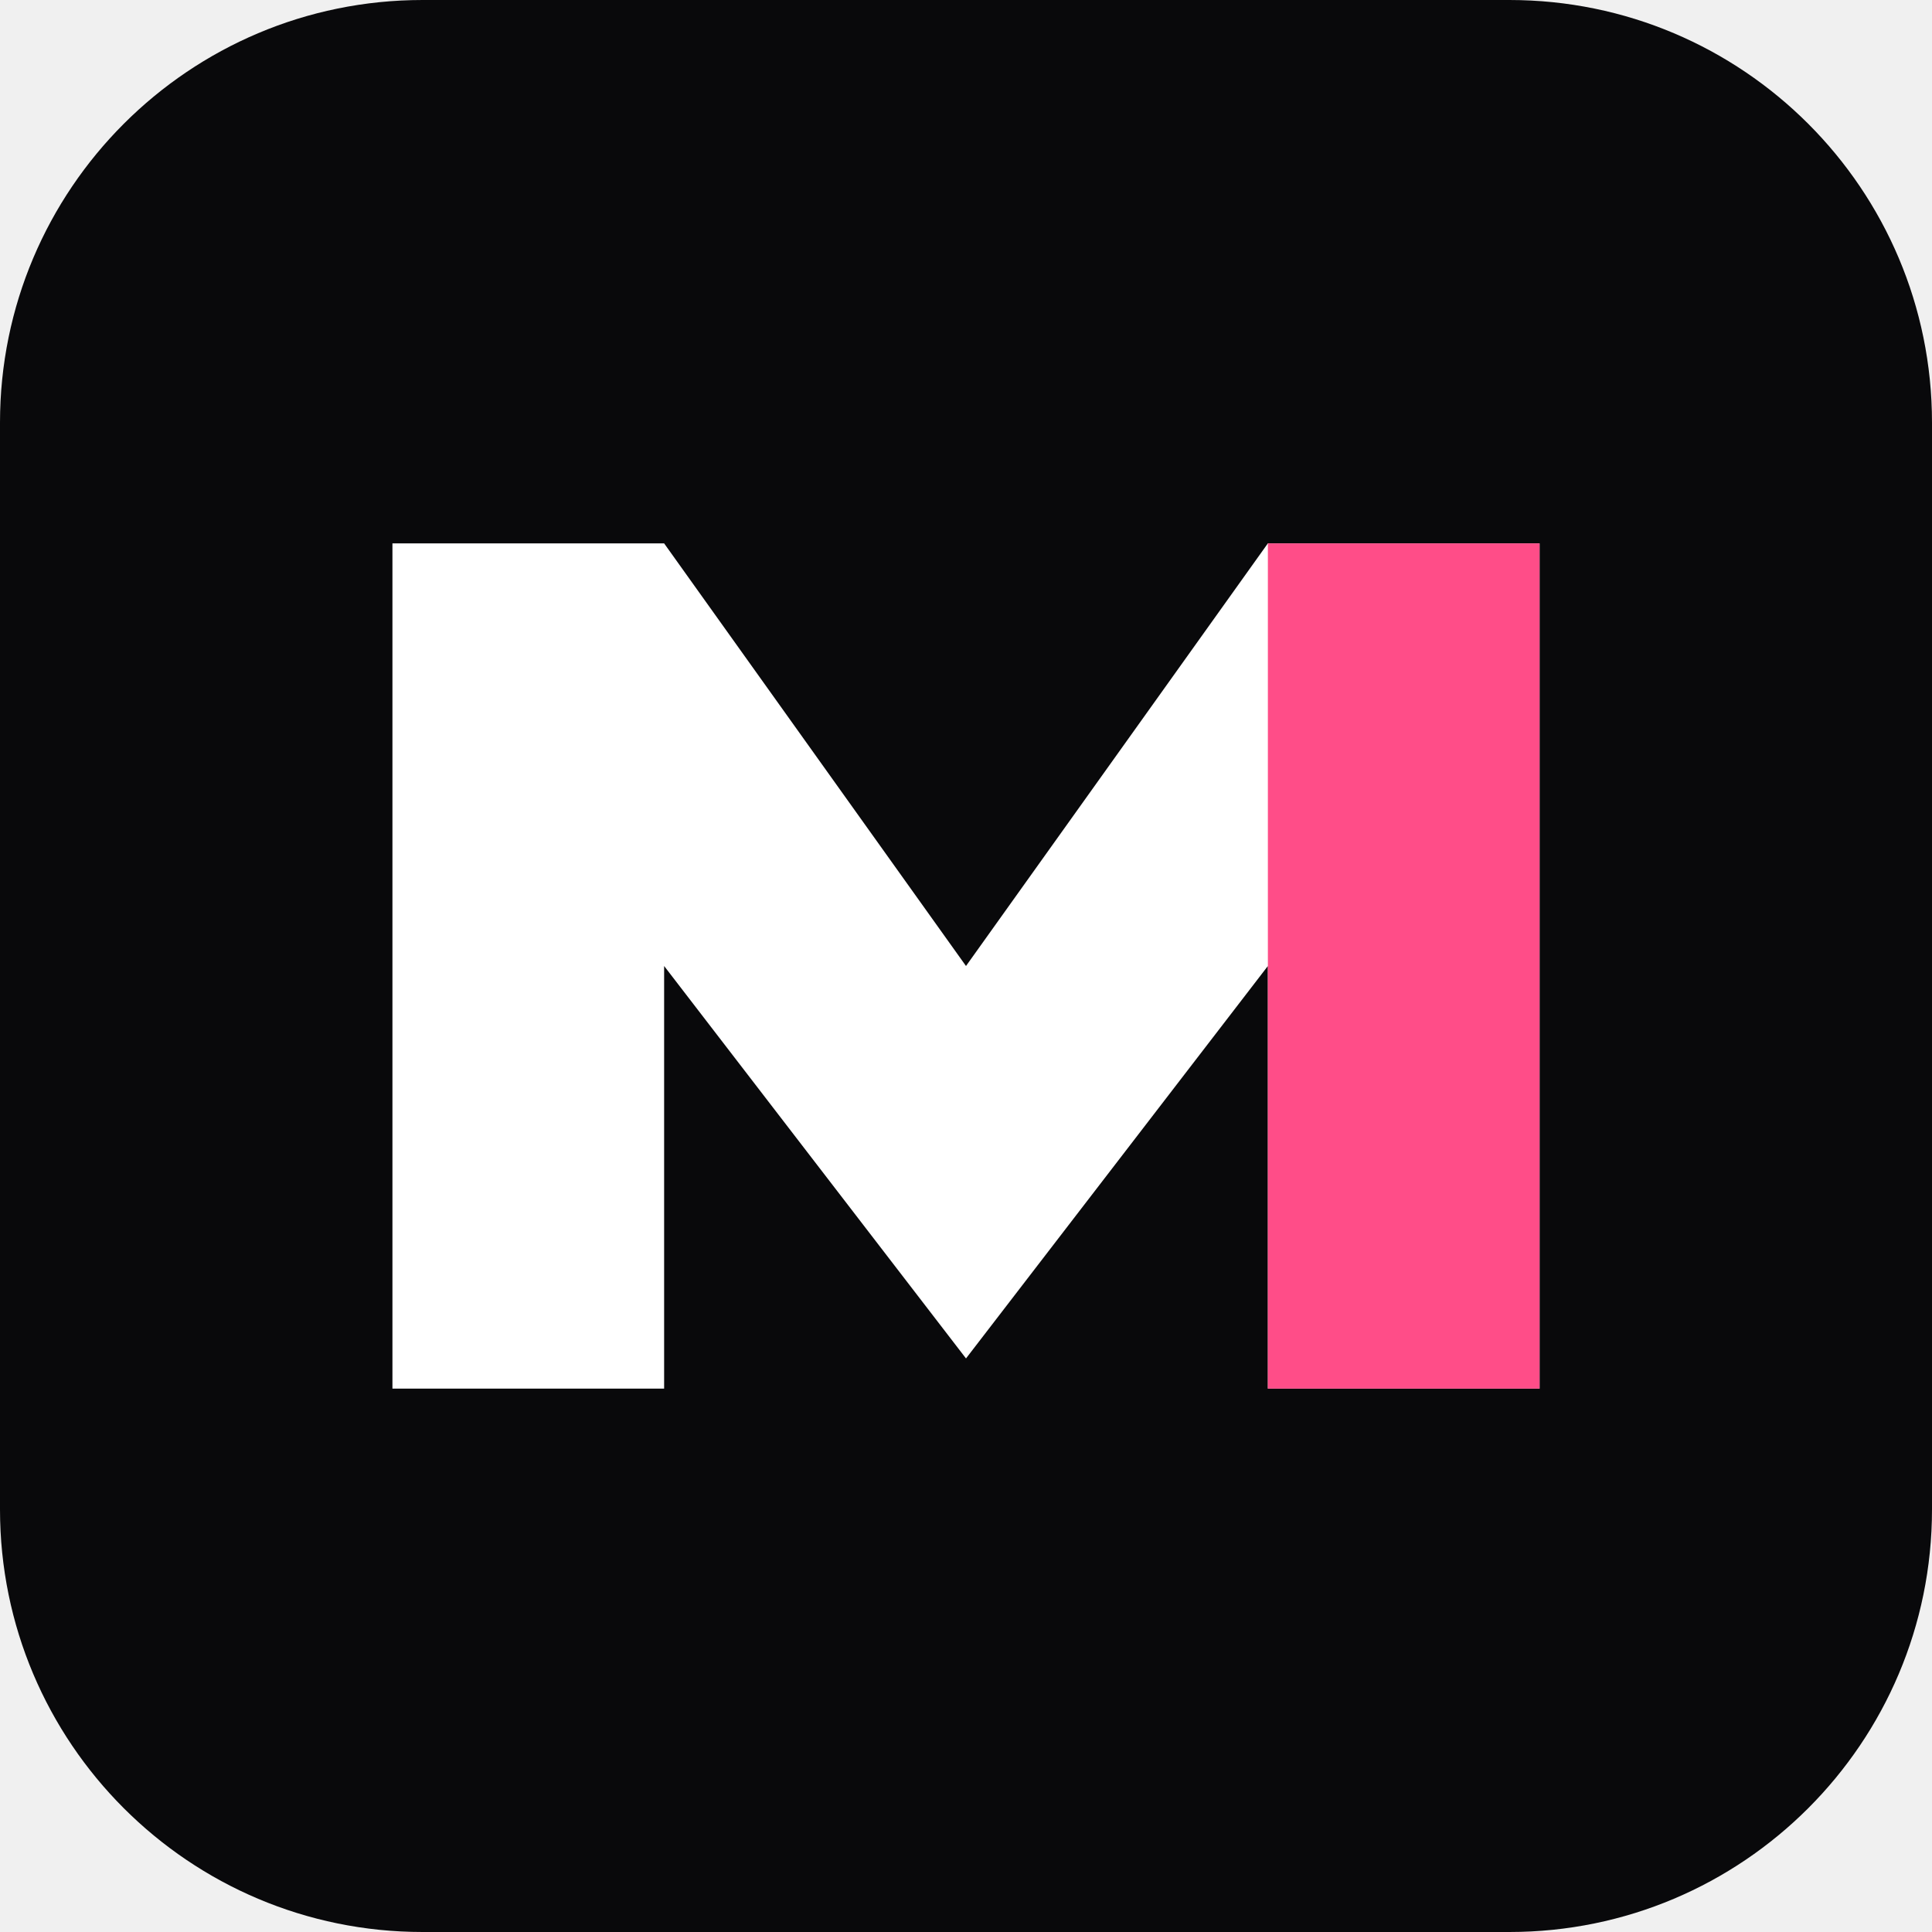
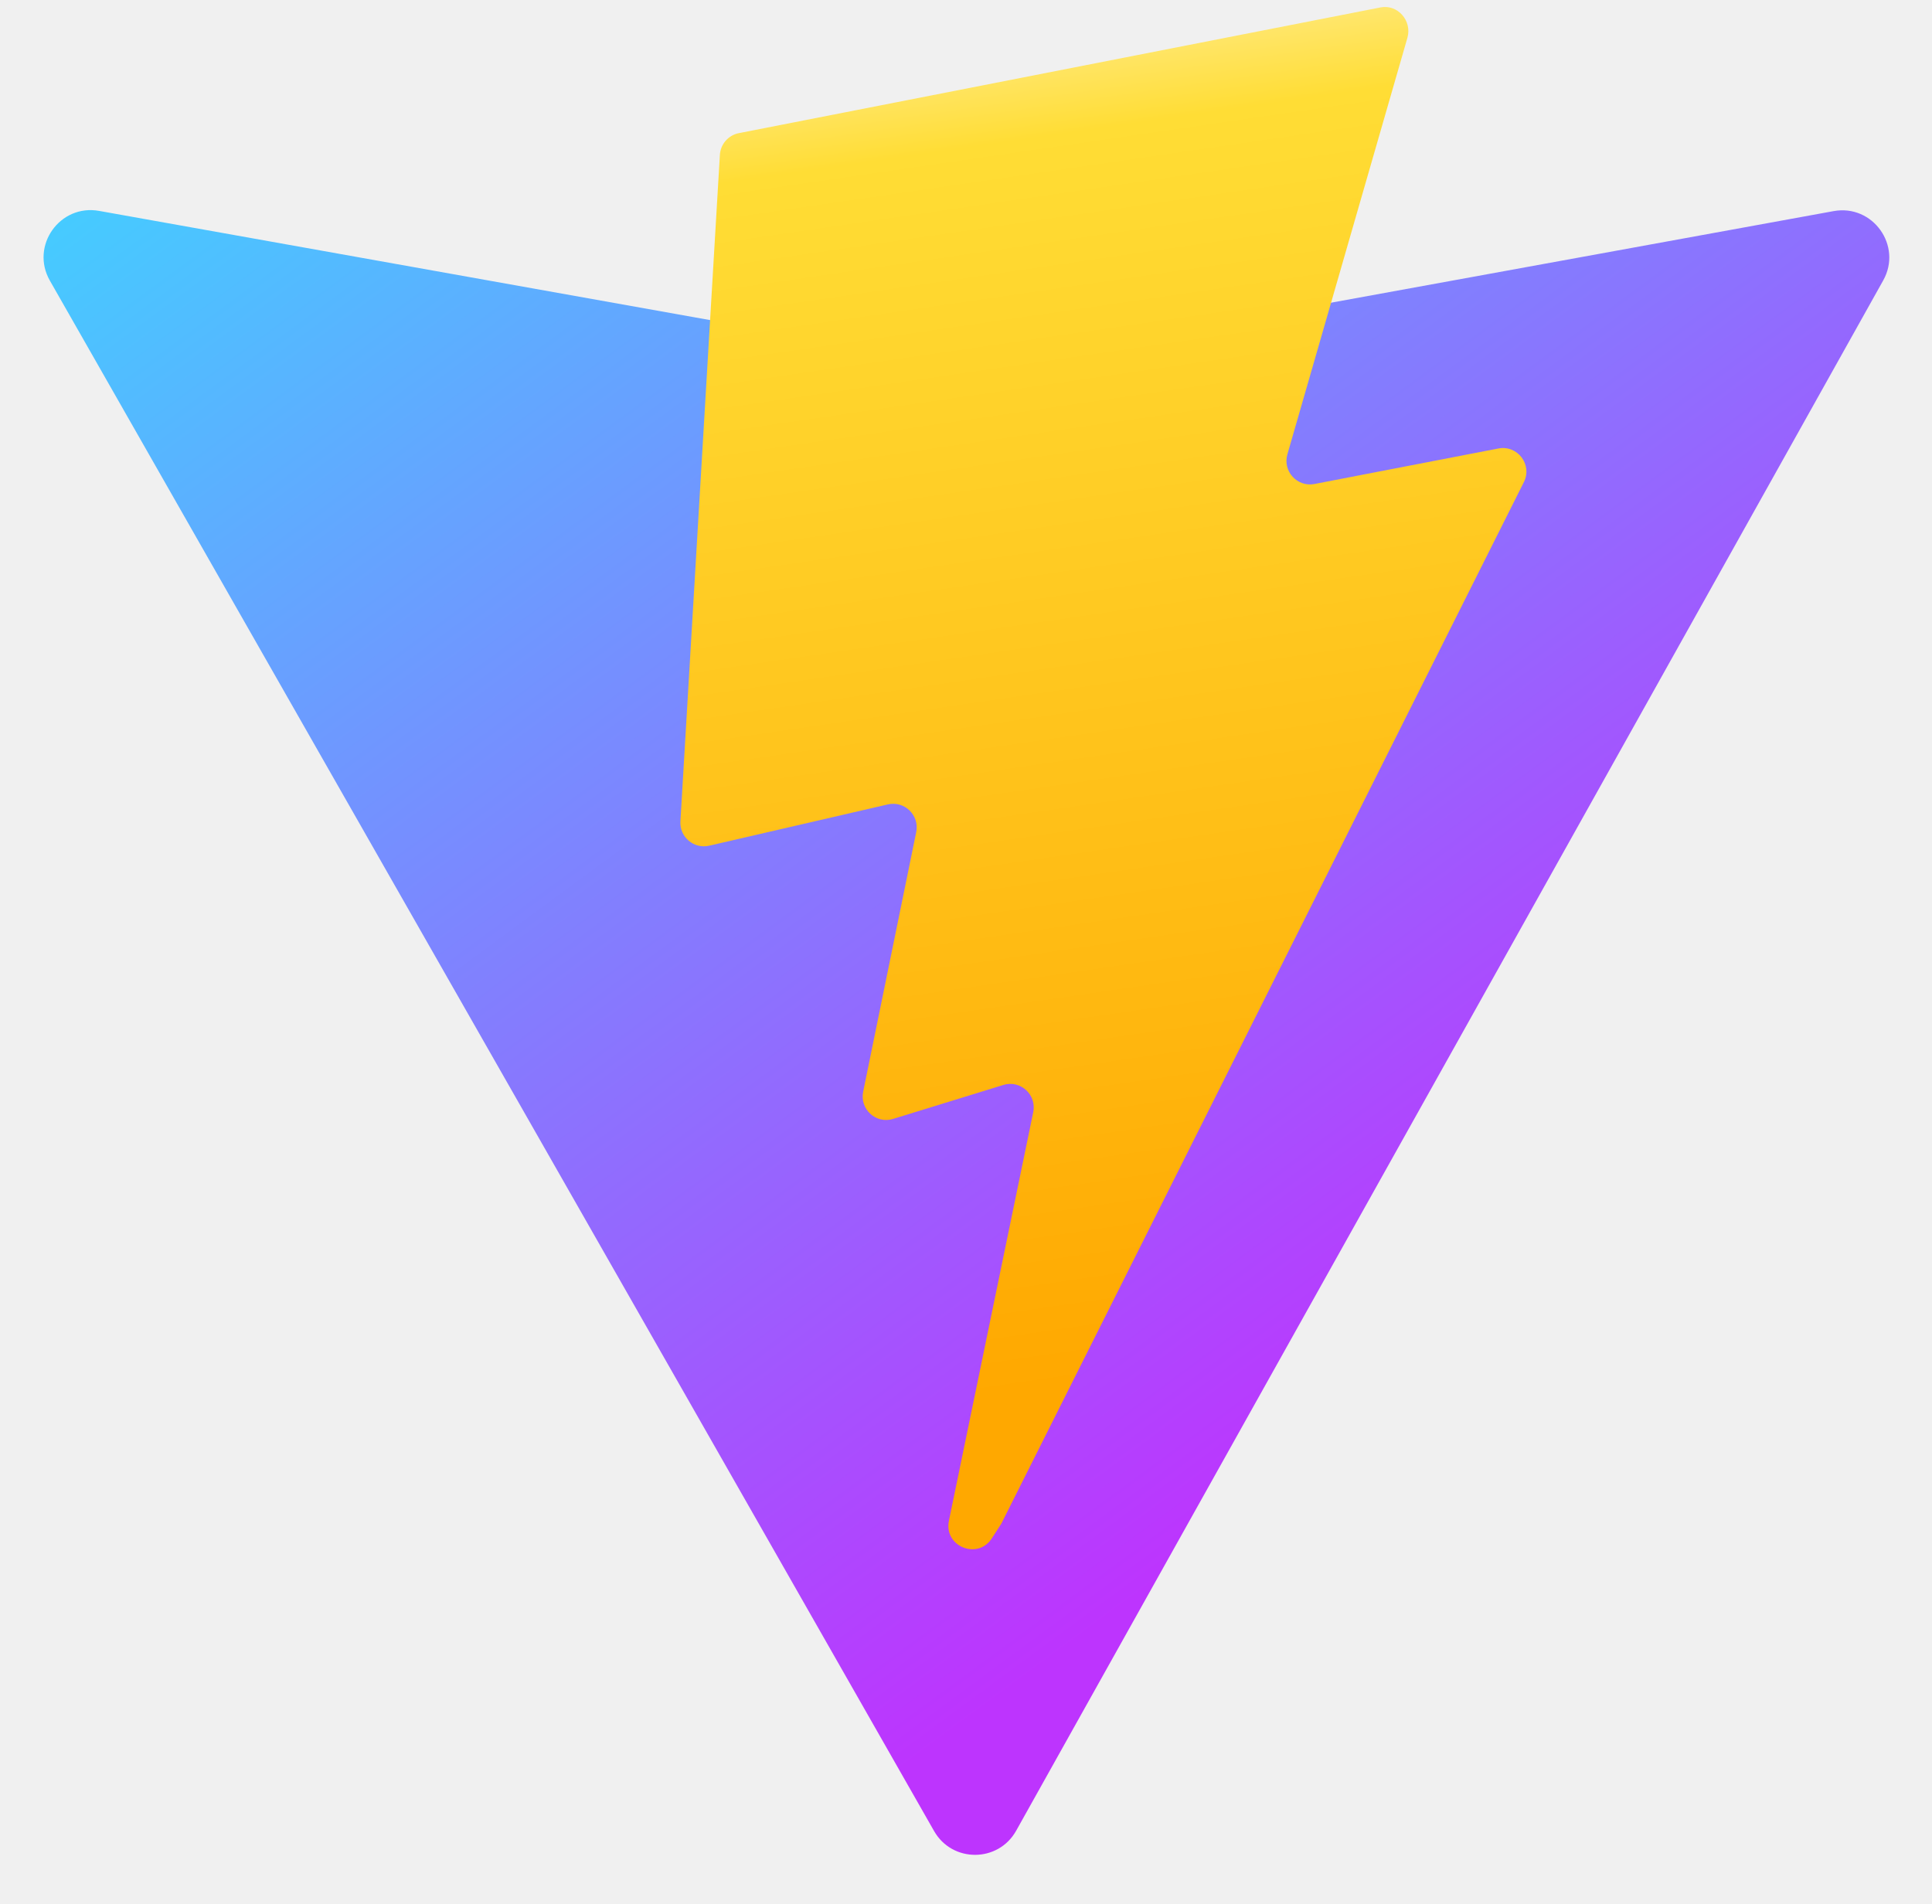
- <svg xmlns="http://www.w3.org/2000/svg" viewBox="0 0 64 64">
-   <rect width="64" height="64" rx="14" fill="#09090b" />
-   <path d="M13 46V18h9l10 14 10-14h9v28h-9V32L32 45 22 32v14z" fill="#fff" />
-   <path d="M42 18h9v28h-9z" fill="#ff4d88" />
+ <svg xmlns="http://www.w3.org/2000/svg" viewBox="0 0 410 404" role="img" aria-label="Vite">
+   <path fill="url(#vite-a)" d="M399.641 59.524 215.643 388.545c-3.798 6.792-13.559 6.832-17.414.072L10.582 59.556c-4.201-7.366 2.098-16.29 10.446-14.797l184.195 32.923a10 10 0 0 0 3.542-.006l180.354-32.87c8.319-1.517 14.653 7.353 10.522 14.718Z" />
+   <path fill="url(#vite-b)" d="M292.965 1.574 156.801 28.255a5 5 0 0 0-4.031 4.613l-8.375 141.452c-.197 3.333 2.865 5.915 6.115 5.164l37.901-8.759c3.547-.82 6.755 2.305 6.026 5.874l-11.261 55.111c-.758 3.708 2.725 6.88 6.341 5.766l23.41-7.21c3.621-1.115 7.107 2.064 6.342 5.776l-17.896 86.725c-1.12 5.425 6.098 8.384 9.108 3.728l2.01-3.109 110.895-221.057c1.858-3.705-1.347-7.93-5.412-7.145l-39.018 7.537c-3.667.708-6.786-2.709-5.751-6.299l25.466-88.393c1.036-3.597-2.04-7.174-5.706-6.455Z" />
+   <defs>
+     <linearGradient id="vite-a" x1="6" x2="235" y1="33" y2="344" gradientUnits="userSpaceOnUse">
+       <stop stop-color="#41D1FF" />
+       <stop offset="1" stop-color="#BD34FE" />
+     </linearGradient>
+     <linearGradient id="vite-b" x1="194.651" x2="236.076" y1="8.818" y2="292.989" gradientUnits="userSpaceOnUse">
+       <stop stop-color="#FFEA83" />
+       <stop offset=".083" stop-color="#FFDD35" />
+       <stop offset="1" stop-color="#FFA800" />
+     </linearGradient>
+   </defs>
</svg>
